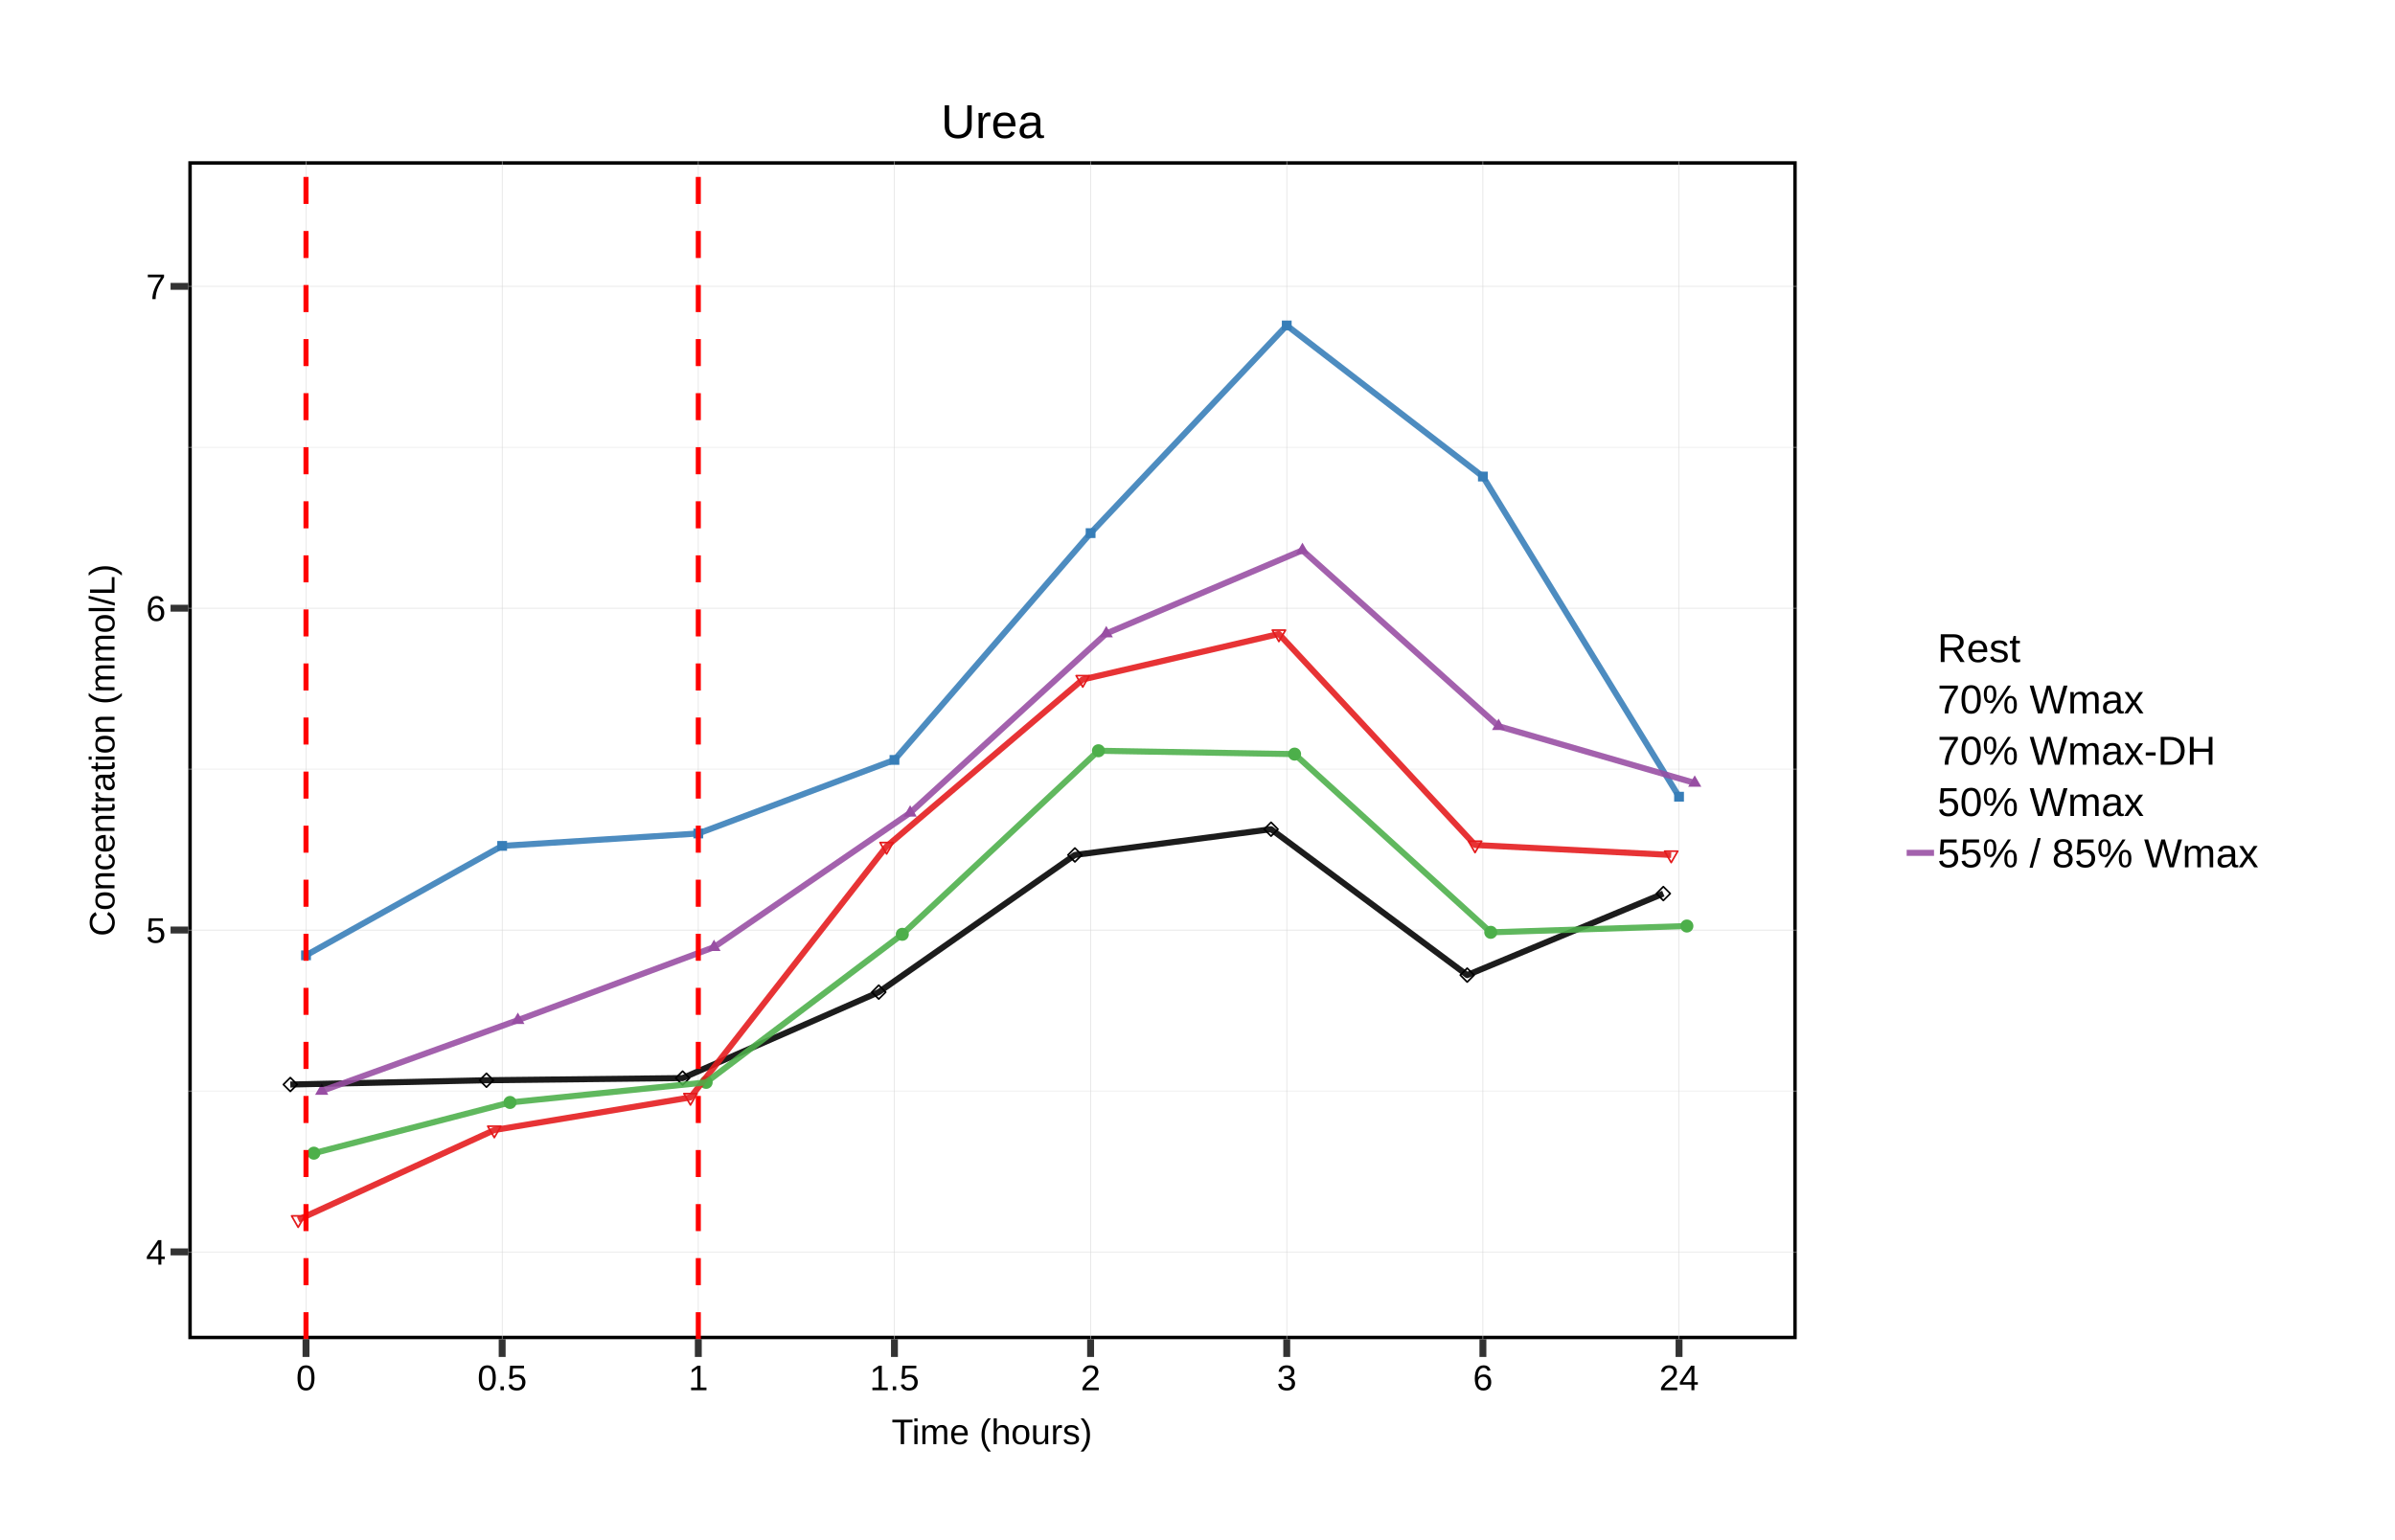
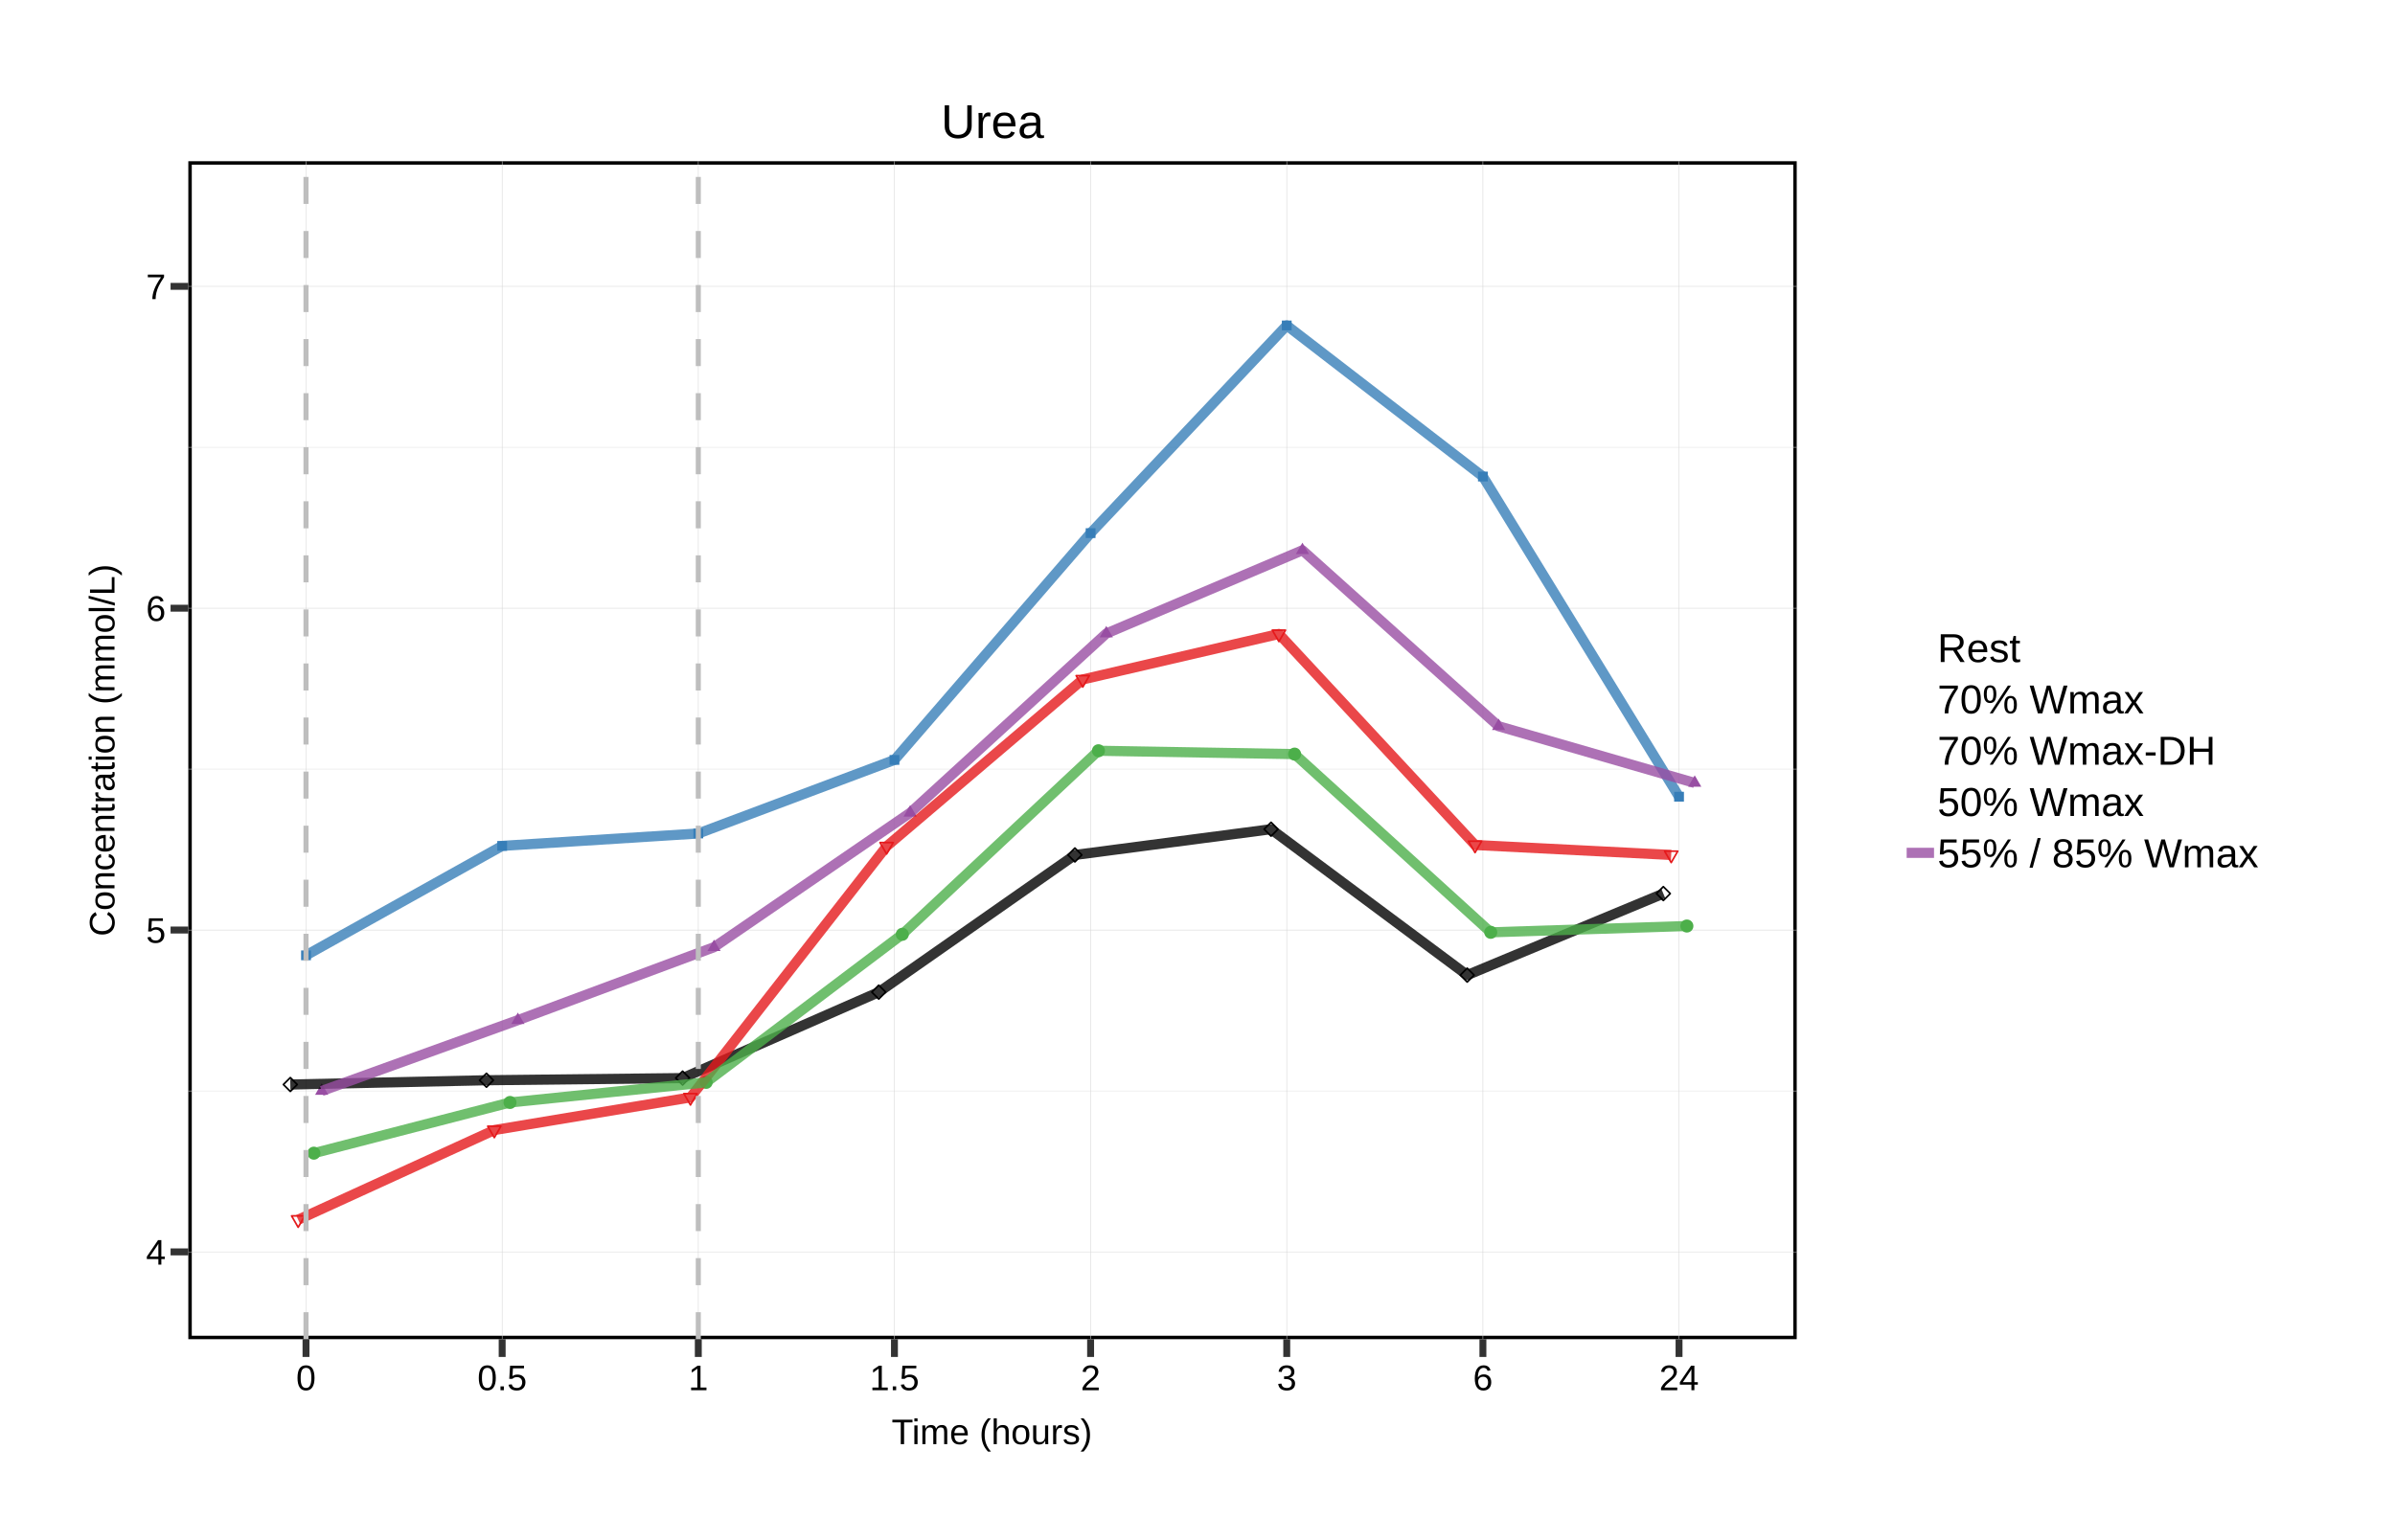
<svg xmlns="http://www.w3.org/2000/svg" viewBox="0 0 1008.00 648.00">
  <defs>
    <style type="text/css">
    line, polyline, path, rect, circle {
      fill: none;
      stroke: #000000;
      stroke-linecap: round;
      stroke-linejoin: round;
      stroke-miterlimit: 10.00;
    }
  </style>
  </defs>
  <rect width="100%" height="100%" style="stroke: none; fill: #FFFFFF;" />
  <rect x="0.00" y="0.00" width="1008.00" height="648.00" style="stroke-width: 2.91; stroke: #FFFFFF; fill: #FFFFFF;" />
  <defs>
    <clipPath id="cpNzkuMjYxNHw3NTYuMjAxfDU2My44MTV8NjcuODY3NA==">
      <rect x="79.26" y="67.87" width="676.94" height="495.95" />
    </clipPath>
  </defs>
  <rect x="79.26" y="67.87" width="676.94" height="495.95" style="stroke-width: 2.91; fill: #FFFFFF;" clip-path="url(#cpNzkuMjYxNHw3NTYuMjAxfDU2My44MTV8NjcuODY3NA==)" />
  <polyline points="79.26,459.30 756.20,459.30 " style="stroke-width: 0.21; stroke: #E0E0E0; stroke-linecap: butt;" clip-path="url(#cpNzkuMjYxNHw3NTYuMjAxfDU2My44MTV8NjcuODY3NA==)" />
  <polyline points="79.26,323.80 756.20,323.80 " style="stroke-width: 0.21; stroke: #E0E0E0; stroke-linecap: butt;" clip-path="url(#cpNzkuMjYxNHw3NTYuMjAxfDU2My44MTV8NjcuODY3NA==)" />
  <polyline points="79.26,188.31 756.20,188.31 " style="stroke-width: 0.21; stroke: #E0E0E0; stroke-linecap: butt;" clip-path="url(#cpNzkuMjYxNHw3NTYuMjAxfDU2My44MTV8NjcuODY3NA==)" />
  <polyline points="79.26,527.05 756.20,527.05 " style="stroke-width: 0.21; stroke: #D4D4D4; stroke-linecap: butt;" clip-path="url(#cpNzkuMjYxNHw3NTYuMjAxfDU2My44MTV8NjcuODY3NA==)" />
  <polyline points="79.26,391.55 756.20,391.55 " style="stroke-width: 0.21; stroke: #D4D4D4; stroke-linecap: butt;" clip-path="url(#cpNzkuMjYxNHw3NTYuMjAxfDU2My44MTV8NjcuODY3NA==)" />
  <polyline points="79.26,256.06 756.20,256.06 " style="stroke-width: 0.21; stroke: #D4D4D4; stroke-linecap: butt;" clip-path="url(#cpNzkuMjYxNHw3NTYuMjAxfDU2My44MTV8NjcuODY3NA==)" />
  <polyline points="79.26,120.56 756.20,120.56 " style="stroke-width: 0.21; stroke: #D4D4D4; stroke-linecap: butt;" clip-path="url(#cpNzkuMjYxNHw3NTYuMjAxfDU2My44MTV8NjcuODY3NA==)" />
  <polyline points="128.79,563.82 128.79,67.87 " style="stroke-width: 0.21; stroke: #D4D4D4; stroke-linecap: butt;" clip-path="url(#cpNzkuMjYxNHw3NTYuMjAxfDU2My44MTV8NjcuODY3NA==)" />
  <polyline points="211.35,563.82 211.35,67.87 " style="stroke-width: 0.21; stroke: #D4D4D4; stroke-linecap: butt;" clip-path="url(#cpNzkuMjYxNHw3NTYuMjAxfDU2My44MTV8NjcuODY3NA==)" />
  <polyline points="293.90,563.82 293.90,67.87 " style="stroke-width: 0.21; stroke: #D4D4D4; stroke-linecap: butt;" clip-path="url(#cpNzkuMjYxNHw3NTYuMjAxfDU2My44MTV8NjcuODY3NA==)" />
  <polyline points="376.45,563.82 376.45,67.87 " style="stroke-width: 0.21; stroke: #D4D4D4; stroke-linecap: butt;" clip-path="url(#cpNzkuMjYxNHw3NTYuMjAxfDU2My44MTV8NjcuODY3NA==)" />
  <polyline points="459.01,563.82 459.01,67.87 " style="stroke-width: 0.21; stroke: #D4D4D4; stroke-linecap: butt;" clip-path="url(#cpNzkuMjYxNHw3NTYuMjAxfDU2My44MTV8NjcuODY3NA==)" />
  <polyline points="541.56,563.82 541.56,67.87 " style="stroke-width: 0.21; stroke: #D4D4D4; stroke-linecap: butt;" clip-path="url(#cpNzkuMjYxNHw3NTYuMjAxfDU2My44MTV8NjcuODY3NA==)" />
  <polyline points="624.12,563.82 624.12,67.87 " style="stroke-width: 0.21; stroke: #D4D4D4; stroke-linecap: butt;" clip-path="url(#cpNzkuMjYxNHw3NTYuMjAxfDU2My44MTV8NjcuODY3NA==)" />
  <polyline points="706.67,563.82 706.67,67.87 " style="stroke-width: 0.21; stroke: #D4D4D4; stroke-linecap: butt;" clip-path="url(#cpNzkuMjYxNHw3NTYuMjAxfDU2My44MTV8NjcuODY3NA==)" />
  <polyline points="135.40,456.09 138.17,460.90 132.62,460.90 " style="stroke-width: 0.71; stroke: none; fill: #984EA3;" clip-path="url(#cpNzkuMjYxNHw3NTYuMjAxfDU2My44MTV8NjcuODY3NA==)" />
  <circle cx="132.10" cy="485.49" r="2.06pt" style="stroke-width: 0.71; stroke: none; fill: #4DAF4A;" clip-path="url(#cpNzkuMjYxNHw3NTYuMjAxfDU2My44MTV8NjcuODY3NA==)" />
  <polyline points="126.73,404.26 130.86,404.26 130.86,400.14 126.73,400.14 " style="stroke-width: 0.71; stroke: none; fill: #377EB8;" clip-path="url(#cpNzkuMjYxNHw3NTYuMjAxfDU2My44MTV8NjcuODY3NA==)" />
  <polyline points="125.49,516.70 128.27,511.89 122.72,511.89 125.49,516.70 " style="stroke-width: 0.71; stroke: #E41A1C;" clip-path="url(#cpNzkuMjYxNHw3NTYuMjAxfDU2My44MTV8NjcuODY3NA==)" />
  <polyline points="119.27,456.59 122.19,453.67 125.10,456.59 122.19,459.50 119.27,456.59 " style="stroke-width: 0.71;" clip-path="url(#cpNzkuMjYxNHw3NTYuMjAxfDU2My44MTV8NjcuODY3NA==)" />
  <polyline points="217.95,426.28 220.73,431.09 215.18,431.09 " style="stroke-width: 0.71; stroke: none; fill: #984EA3;" clip-path="url(#cpNzkuMjYxNHw3NTYuMjAxfDU2My44MTV8NjcuODY3NA==)" />
  <circle cx="214.65" cy="464.14" r="2.06pt" style="stroke-width: 0.71; stroke: none; fill: #4DAF4A;" clip-path="url(#cpNzkuMjYxNHw3NTYuMjAxfDU2My44MTV8NjcuODY3NA==)" />
  <polyline points="209.29,358.18 213.41,358.18 213.41,354.06 209.29,354.06 " style="stroke-width: 0.71; stroke: none; fill: #377EB8;" clip-path="url(#cpNzkuMjYxNHw3NTYuMjAxfDU2My44MTV8NjcuODY3NA==)" />
  <polyline points="208.05,478.95 210.82,474.14 205.27,474.14 208.05,478.95 " style="stroke-width: 0.71; stroke: #E41A1C;" clip-path="url(#cpNzkuMjYxNHw3NTYuMjAxfDU2My44MTV8NjcuODY3NA==)" />
  <polyline points="201.83,454.79 204.74,451.87 207.66,454.79 204.74,457.70 201.83,454.79 " style="stroke-width: 0.71;" clip-path="url(#cpNzkuMjYxNHw3NTYuMjAxfDU2My44MTV8NjcuODY3NA==)" />
  <polyline points="300.51,395.57 303.28,400.38 297.73,400.38 " style="stroke-width: 0.71; stroke: none; fill: #984EA3;" clip-path="url(#cpNzkuMjYxNHw3NTYuMjAxfDU2My44MTV8NjcuODY3NA==)" />
  <circle cx="297.20" cy="455.68" r="2.06pt" style="stroke-width: 0.71; stroke: none; fill: #4DAF4A;" clip-path="url(#cpNzkuMjYxNHw3NTYuMjAxfDU2My44MTV8NjcuODY3NA==)" />
  <polyline points="291.84,352.96 295.96,352.96 295.96,348.84 291.84,348.84 " style="stroke-width: 0.71; stroke: none; fill: #377EB8;" clip-path="url(#cpNzkuMjYxNHw3NTYuMjAxfDU2My44MTV8NjcuODY3NA==)" />
  <polyline points="290.60,465.21 293.37,460.41 287.82,460.41 290.60,465.21 " style="stroke-width: 0.71; stroke: #E41A1C;" clip-path="url(#cpNzkuMjYxNHw3NTYuMjAxfDU2My44MTV8NjcuODY3NA==)" />
  <polyline points="284.38,453.88 287.30,450.96 290.21,453.88 287.30,456.79 284.38,453.88 " style="stroke-width: 0.71;" clip-path="url(#cpNzkuMjYxNHw3NTYuMjAxfDU2My44MTV8NjcuODY3NA==)" />
  <polyline points="383.06,338.98 385.84,343.79 380.28,343.79 " style="stroke-width: 0.71; stroke: none; fill: #984EA3;" clip-path="url(#cpNzkuMjYxNHw3NTYuMjAxfDU2My44MTV8NjcuODY3NA==)" />
  <circle cx="379.76" cy="393.35" r="2.06pt" style="stroke-width: 0.71; stroke: none; fill: #4DAF4A;" clip-path="url(#cpNzkuMjYxNHw3NTYuMjAxfDU2My44MTV8NjcuODY3NA==)" />
  <polyline points="374.39,321.99 378.52,321.99 378.52,317.87 374.39,317.87 " style="stroke-width: 0.71; stroke: none; fill: #377EB8;" clip-path="url(#cpNzkuMjYxNHw3NTYuMjAxfDU2My44MTV8NjcuODY3NA==)" />
  <polyline points="373.15,359.53 375.93,354.72 370.38,354.72 373.15,359.53 " style="stroke-width: 0.71; stroke: #E41A1C;" clip-path="url(#cpNzkuMjYxNHw3NTYuMjAxfDU2My44MTV8NjcuODY3NA==)" />
  <polyline points="366.93,417.69 369.85,414.77 372.77,417.69 369.85,420.60 366.93,417.69 " style="stroke-width: 0.71;" clip-path="url(#cpNzkuMjYxNHw3NTYuMjAxfDU2My44MTV8NjcuODY3NA==)" />
  <polyline points="465.61,263.50 468.39,268.31 462.84,268.31 " style="stroke-width: 0.71; stroke: none; fill: #984EA3;" clip-path="url(#cpNzkuMjYxNHw3NTYuMjAxfDU2My44MTV8NjcuODY3NA==)" />
  <circle cx="462.31" cy="316.07" r="2.06pt" style="stroke-width: 0.71; stroke: none; fill: #4DAF4A;" clip-path="url(#cpNzkuMjYxNHw3NTYuMjAxfDU2My44MTV8NjcuODY3NA==)" />
  <polyline points="456.95,226.51 461.07,226.51 461.07,222.38 456.95,222.38 " style="stroke-width: 0.71; stroke: none; fill: #377EB8;" clip-path="url(#cpNzkuMjYxNHw3NTYuMjAxfDU2My44MTV8NjcuODY3NA==)" />
  <polyline points="455.71,289.26 458.48,284.45 452.93,284.45 455.71,289.26 " style="stroke-width: 0.71; stroke: #E41A1C;" clip-path="url(#cpNzkuMjYxNHw3NTYuMjAxfDU2My44MTV8NjcuODY3NA==)" />
  <polyline points="449.49,359.94 452.40,357.02 455.32,359.94 452.40,362.86 449.49,359.94 " style="stroke-width: 0.71;" clip-path="url(#cpNzkuMjYxNHw3NTYuMjAxfDU2My44MTV8NjcuODY3NA==)" />
  <polyline points="548.17,228.46 550.94,233.27 545.39,233.27 " style="stroke-width: 0.71; stroke: none; fill: #984EA3;" clip-path="url(#cpNzkuMjYxNHw3NTYuMjAxfDU2My44MTV8NjcuODY3NA==)" />
  <circle cx="544.86" cy="317.48" r="2.06pt" style="stroke-width: 0.71; stroke: none; fill: #4DAF4A;" clip-path="url(#cpNzkuMjYxNHw3NTYuMjAxfDU2My44MTV8NjcuODY3NA==)" />
  <polyline points="539.50,139.07 543.62,139.07 543.62,134.95 539.50,134.95 " style="stroke-width: 0.71; stroke: none; fill: #377EB8;" clip-path="url(#cpNzkuMjYxNHw3NTYuMjAxfDU2My44MTV8NjcuODY3NA==)" />
  <polyline points="538.26,270.10 541.04,265.29 535.48,265.29 538.26,270.10 " style="stroke-width: 0.71; stroke: #E41A1C;" clip-path="url(#cpNzkuMjYxNHw3NTYuMjAxfDU2My44MTV8NjcuODY3NA==)" />
  <polyline points="532.04,349.10 534.96,346.19 537.87,349.10 534.96,352.02 532.04,349.10 " style="stroke-width: 0.71;" clip-path="url(#cpNzkuMjYxNHw3NTYuMjAxfDU2My44MTV8NjcuODY3NA==)" />
  <polyline points="630.72,302.54 633.50,307.35 627.94,307.35 " style="stroke-width: 0.71; stroke: none; fill: #984EA3;" clip-path="url(#cpNzkuMjYxNHw3NTYuMjAxfDU2My44MTV8NjcuODY3NA==)" />
  <circle cx="627.42" cy="392.51" r="2.06pt" style="stroke-width: 0.71; stroke: none; fill: #4DAF4A;" clip-path="url(#cpNzkuMjYxNHw3NTYuMjAxfDU2My44MTV8NjcuODY3NA==)" />
  <polyline points="622.05,202.69 626.18,202.69 626.18,198.56 622.05,198.56 " style="stroke-width: 0.71; stroke: none; fill: #377EB8;" clip-path="url(#cpNzkuMjYxNHw3NTYuMjAxfDU2My44MTV8NjcuODY3NA==)" />
  <polyline points="620.81,358.95 623.59,354.14 618.04,354.14 620.81,358.95 " style="stroke-width: 0.71; stroke: #E41A1C;" clip-path="url(#cpNzkuMjYxNHw3NTYuMjAxfDU2My44MTV8NjcuODY3NA==)" />
  <polyline points="614.60,410.52 617.51,407.60 620.43,410.52 617.51,413.44 614.60,410.52 " style="stroke-width: 0.71;" clip-path="url(#cpNzkuMjYxNHw3NTYuMjAxfDU2My44MTV8NjcuODY3NA==)" />
  <polyline points="713.27,326.41 716.05,331.22 710.50,331.22 " style="stroke-width: 0.71; stroke: none; fill: #984EA3;" clip-path="url(#cpNzkuMjYxNHw3NTYuMjAxfDU2My44MTV8NjcuODY3NA==)" />
  <circle cx="709.97" cy="389.86" r="2.06pt" style="stroke-width: 0.71; stroke: none; fill: #4DAF4A;" clip-path="url(#cpNzkuMjYxNHw3NTYuMjAxfDU2My44MTV8NjcuODY3NA==)" />
  <polyline points="704.61,337.48 708.73,337.48 708.73,333.35 704.61,333.35 " style="stroke-width: 0.71; stroke: none; fill: #377EB8;" clip-path="url(#cpNzkuMjYxNHw3NTYuMjAxfDU2My44MTV8NjcuODY3NA==)" />
  <polyline points="703.37,363.15 706.14,358.34 700.59,358.34 703.37,363.15 " style="stroke-width: 0.71; stroke: #E41A1C;" clip-path="url(#cpNzkuMjYxNHw3NTYuMjAxfDU2My44MTV8NjcuODY3NA==)" />
  <polyline points="697.15,376.20 700.06,373.28 702.98,376.20 700.06,379.11 697.15,376.20 " style="stroke-width: 0.71;" clip-path="url(#cpNzkuMjYxNHw3NTYuMjAxfDU2My44MTV8NjcuODY3NA==)" />
-   <polyline points="122.19,456.59 204.74,454.79 287.30,453.88 369.85,417.69 452.40,359.94 534.96,349.10 617.51,410.52 700.06,376.20 " style="stroke-width: 2.56; stroke: #000000; stroke-opacity: 0.89; stroke-linecap: butt;" clip-path="url(#cpNzkuMjYxNHw3NTYuMjAxfDU2My44MTV8NjcuODY3NA==)" />
-   <polyline points="125.49,513.50 208.05,475.75 290.60,462.01 373.15,356.32 455.71,286.05 538.26,266.90 620.81,355.74 703.37,359.94 " style="stroke-width: 2.56; stroke: #E41A1C; stroke-opacity: 0.89; stroke-linecap: butt;" clip-path="url(#cpNzkuMjYxNHw3NTYuMjAxfDU2My44MTV8NjcuODY3NA==)" />
-   <polyline points="128.79,402.20 211.35,356.12 293.90,350.90 376.45,319.93 459.01,224.45 541.56,137.01 624.12,200.63 706.67,335.42 " style="stroke-width: 2.56; stroke: #377EB8; stroke-opacity: 0.89; stroke-linecap: butt;" clip-path="url(#cpNzkuMjYxNHw3NTYuMjAxfDU2My44MTV8NjcuODY3NA==)" />
-   <polyline points="132.10,485.49 214.65,464.14 297.20,455.68 379.76,393.35 462.31,316.07 544.86,317.48 627.42,392.51 709.97,389.86 " style="stroke-width: 2.56; stroke: #4DAF4A; stroke-opacity: 0.89; stroke-linecap: butt;" clip-path="url(#cpNzkuMjYxNHw3NTYuMjAxfDU2My44MTV8NjcuODY3NA==)" />
-   <polyline points="135.40,459.30 217.95,429.49 300.51,398.77 383.06,342.19 465.61,266.71 548.17,231.67 630.72,305.74 713.27,329.62 " style="stroke-width: 2.56; stroke: #984EA3; stroke-opacity: 0.89; stroke-linecap: butt;" clip-path="url(#cpNzkuMjYxNHw3NTYuMjAxfDU2My44MTV8NjcuODY3NA==)" />
-   <line x1="128.79" y1="563.82" x2="128.79" y2="67.87" style="stroke-width: 2.13; stroke: #FF0000; stroke-dasharray: 11.38,11.38; stroke-linecap: butt;" clip-path="url(#cpNzkuMjYxNHw3NTYuMjAxfDU2My44MTV8NjcuODY3NA==)" />
-   <line x1="293.90" y1="563.82" x2="293.90" y2="67.87" style="stroke-width: 2.13; stroke: #FF0000; stroke-dasharray: 11.38,11.38; stroke-linecap: butt;" clip-path="url(#cpNzkuMjYxNHw3NTYuMjAxfDU2My44MTV8NjcuODY3NA==)" />
+   <polyline points="122.19,456.59 204.74,454.79 287.30,453.88 369.85,417.69 452.40,359.94 534.96,349.10 617.51,410.52 700.06,376.20 " style="stroke-width: 4.27; stroke: #000000; stroke-opacity: 0.80; stroke-linecap: butt;" clip-path="url(#cpNzkuMjYxNHw3NTYuMjAxfDU2My44MTV8NjcuODY3NA==)" />
+   <polyline points="125.49,513.50 208.05,475.75 290.60,462.01 373.15,356.32 455.71,286.05 538.26,266.90 620.81,355.74 703.37,359.94 " style="stroke-width: 4.27; stroke: #E41A1C; stroke-opacity: 0.80; stroke-linecap: butt;" clip-path="url(#cpNzkuMjYxNHw3NTYuMjAxfDU2My44MTV8NjcuODY3NA==)" />
+   <polyline points="128.79,402.20 211.35,356.12 293.90,350.90 376.45,319.93 459.01,224.45 541.56,137.01 624.12,200.63 706.67,335.42 " style="stroke-width: 4.27; stroke: #377EB8; stroke-opacity: 0.80; stroke-linecap: butt;" clip-path="url(#cpNzkuMjYxNHw3NTYuMjAxfDU2My44MTV8NjcuODY3NA==)" />
+   <polyline points="132.10,485.49 214.65,464.14 297.20,455.68 379.76,393.35 462.31,316.07 544.86,317.48 627.42,392.51 709.97,389.86 " style="stroke-width: 4.27; stroke: #4DAF4A; stroke-opacity: 0.80; stroke-linecap: butt;" clip-path="url(#cpNzkuMjYxNHw3NTYuMjAxfDU2My44MTV8NjcuODY3NA==)" />
+   <polyline points="135.40,459.30 217.95,429.49 300.51,398.77 383.06,342.19 465.61,266.71 548.17,231.67 630.72,305.74 713.27,329.62 " style="stroke-width: 4.27; stroke: #984EA3; stroke-opacity: 0.80; stroke-linecap: butt;" clip-path="url(#cpNzkuMjYxNHw3NTYuMjAxfDU2My44MTV8NjcuODY3NA==)" />
+   <line x1="128.79" y1="563.82" x2="128.79" y2="67.87" style="stroke-width: 2.13; stroke: #BEBEBE; stroke-dasharray: 11.38,11.38; stroke-linecap: butt;" clip-path="url(#cpNzkuMjYxNHw3NTYuMjAxfDU2My44MTV8NjcuODY3NA==)" />
+   <line x1="293.90" y1="563.82" x2="293.90" y2="67.87" style="stroke-width: 2.13; stroke: #BEBEBE; stroke-dasharray: 11.38,11.38; stroke-linecap: butt;" clip-path="url(#cpNzkuMjYxNHw3NTYuMjAxfDU2My44MTV8NjcuODY3NA==)" />
  <defs>
    <clipPath id="cpMHwxMDA4fDY0OHww">
      <rect x="0.00" y="0.00" width="1008.00" height="648.00" />
    </clipPath>
  </defs>
  <g clip-path="url(#cpMHwxMDA4fDY0OHww)">
    <text x="61.45" y="532.41" style="font-size: 15.00px; font-family: Arial;" textLength="8.34px" lengthAdjust="spacingAndGlyphs">4</text>
  </g>
  <g clip-path="url(#cpMHwxMDA4fDY0OHww)">
    <text x="61.45" y="396.92" style="font-size: 15.00px; font-family: Arial;" textLength="8.34px" lengthAdjust="spacingAndGlyphs">5</text>
  </g>
  <g clip-path="url(#cpMHwxMDA4fDY0OHww)">
    <text x="61.45" y="261.42" style="font-size: 15.00px; font-family: Arial;" textLength="8.34px" lengthAdjust="spacingAndGlyphs">6</text>
  </g>
  <g clip-path="url(#cpMHwxMDA4fDY0OHww)">
    <text x="61.45" y="125.93" style="font-size: 15.00px; font-family: Arial;" textLength="8.34px" lengthAdjust="spacingAndGlyphs">7</text>
  </g>
  <polyline points="71.79,527.05 79.26,527.05 " style="stroke-width: 2.91; stroke: #333333; stroke-linecap: butt;" clip-path="url(#cpMHwxMDA4fDY0OHww)" />
  <polyline points="71.79,391.55 79.26,391.55 " style="stroke-width: 2.91; stroke: #333333; stroke-linecap: butt;" clip-path="url(#cpMHwxMDA4fDY0OHww)" />
  <polyline points="71.79,256.06 79.26,256.06 " style="stroke-width: 2.91; stroke: #333333; stroke-linecap: butt;" clip-path="url(#cpMHwxMDA4fDY0OHww)" />
  <polyline points="71.79,120.56 79.26,120.56 " style="stroke-width: 2.91; stroke: #333333; stroke-linecap: butt;" clip-path="url(#cpMHwxMDA4fDY0OHww)" />
  <polyline points="128.79,571.29 128.79,563.82 " style="stroke-width: 2.91; stroke: #333333; stroke-linecap: butt;" clip-path="url(#cpMHwxMDA4fDY0OHww)" />
  <polyline points="211.35,571.29 211.35,563.82 " style="stroke-width: 2.91; stroke: #333333; stroke-linecap: butt;" clip-path="url(#cpMHwxMDA4fDY0OHww)" />
  <polyline points="293.90,571.29 293.90,563.82 " style="stroke-width: 2.91; stroke: #333333; stroke-linecap: butt;" clip-path="url(#cpMHwxMDA4fDY0OHww)" />
  <polyline points="376.45,571.29 376.45,563.82 " style="stroke-width: 2.91; stroke: #333333; stroke-linecap: butt;" clip-path="url(#cpMHwxMDA4fDY0OHww)" />
  <polyline points="459.01,571.29 459.01,563.82 " style="stroke-width: 2.91; stroke: #333333; stroke-linecap: butt;" clip-path="url(#cpMHwxMDA4fDY0OHww)" />
  <polyline points="541.56,571.29 541.56,563.82 " style="stroke-width: 2.91; stroke: #333333; stroke-linecap: butt;" clip-path="url(#cpMHwxMDA4fDY0OHww)" />
  <polyline points="624.12,571.29 624.12,563.82 " style="stroke-width: 2.91; stroke: #333333; stroke-linecap: butt;" clip-path="url(#cpMHwxMDA4fDY0OHww)" />
  <polyline points="706.67,571.29 706.67,563.82 " style="stroke-width: 2.91; stroke: #333333; stroke-linecap: butt;" clip-path="url(#cpMHwxMDA4fDY0OHww)" />
  <g clip-path="url(#cpMHwxMDA4fDY0OHww)">
    <text x="124.62" y="585.28" style="font-size: 15.00px; font-family: Arial;" textLength="8.34px" lengthAdjust="spacingAndGlyphs">0</text>
  </g>
  <g clip-path="url(#cpMHwxMDA4fDY0OHww)">
    <text x="200.92" y="585.28" style="font-size: 15.00px; font-family: Arial;" textLength="20.85px" lengthAdjust="spacingAndGlyphs">0.5</text>
  </g>
  <g clip-path="url(#cpMHwxMDA4fDY0OHww)">
    <text x="289.73" y="585.28" style="font-size: 15.00px; font-family: Arial;" textLength="8.34px" lengthAdjust="spacingAndGlyphs">1</text>
  </g>
  <g clip-path="url(#cpMHwxMDA4fDY0OHww)">
    <text x="366.03" y="585.28" style="font-size: 15.00px; font-family: Arial;" textLength="20.85px" lengthAdjust="spacingAndGlyphs">1.5</text>
  </g>
  <g clip-path="url(#cpMHwxMDA4fDY0OHww)">
    <text x="454.84" y="585.28" style="font-size: 15.00px; font-family: Arial;" textLength="8.34px" lengthAdjust="spacingAndGlyphs">2</text>
  </g>
  <g clip-path="url(#cpMHwxMDA4fDY0OHww)">
    <text x="537.39" y="585.28" style="font-size: 15.00px; font-family: Arial;" textLength="8.34px" lengthAdjust="spacingAndGlyphs">3</text>
  </g>
  <g clip-path="url(#cpMHwxMDA4fDY0OHww)">
    <text x="619.94" y="585.28" style="font-size: 15.00px; font-family: Arial;" textLength="8.34px" lengthAdjust="spacingAndGlyphs">6</text>
  </g>
  <g clip-path="url(#cpMHwxMDA4fDY0OHww)">
    <text x="698.33" y="585.28" style="font-size: 15.00px; font-family: Arial;" textLength="16.68px" lengthAdjust="spacingAndGlyphs">24</text>
  </g>
  <g clip-path="url(#cpMHwxMDA4fDY0OHww)">
    <text x="375.23" y="608.01" style="font-size: 15.00px; font-family: Arial;" textLength="85.01px" lengthAdjust="spacingAndGlyphs">Time (hours)</text>
  </g>
  <g clip-path="url(#cpMHwxMDA4fDY0OHww)">
    <text transform="translate(48.19,394.20) rotate(-90)" style="font-size: 15.00px; font-family: Arial;" textLength="156.72px" lengthAdjust="spacingAndGlyphs">Concentration (mmol/L)</text>
  </g>
  <rect x="786.09" y="246.90" width="179.39" height="137.89" style="stroke-width: 2.91; stroke: none; fill: #FFFFFF;" clip-path="url(#cpMHwxMDA4fDY0OHww)" />
  <rect x="801.03" y="261.84" width="14.40" height="21.60" style="stroke-width: 36.28; stroke: #FFFFFF; fill: #FFFFFF;" clip-path="url(#cpMHwxMDA4fDY0OHww)" />
-   <line x1="802.47" y1="272.64" x2="813.99" y2="272.64" style="stroke-width: 2.56; stroke: #000000; stroke-opacity: 0.89; stroke-linecap: butt;" clip-path="url(#cpMHwxMDA4fDY0OHww)" />
+   <line x1="802.47" y1="272.64" x2="813.99" y2="272.64" style="stroke-width: 4.27; stroke: #000000; stroke-opacity: 0.80; stroke-linecap: butt;" clip-path="url(#cpMHwxMDA4fDY0OHww)" />
  <rect x="801.03" y="283.44" width="14.40" height="21.60" style="stroke-width: 36.28; stroke: #FFFFFF; fill: #FFFFFF;" clip-path="url(#cpMHwxMDA4fDY0OHww)" />
-   <line x1="802.47" y1="294.24" x2="813.99" y2="294.24" style="stroke-width: 2.56; stroke: #E41A1C; stroke-opacity: 0.89; stroke-linecap: butt;" clip-path="url(#cpMHwxMDA4fDY0OHww)" />
+   <line x1="802.47" y1="294.24" x2="813.99" y2="294.24" style="stroke-width: 4.27; stroke: #E41A1C; stroke-opacity: 0.80; stroke-linecap: butt;" clip-path="url(#cpMHwxMDA4fDY0OHww)" />
  <rect x="801.03" y="305.04" width="14.40" height="21.60" style="stroke-width: 36.28; stroke: #FFFFFF; fill: #FFFFFF;" clip-path="url(#cpMHwxMDA4fDY0OHww)" />
-   <line x1="802.47" y1="315.84" x2="813.99" y2="315.84" style="stroke-width: 2.56; stroke: #377EB8; stroke-opacity: 0.89; stroke-linecap: butt;" clip-path="url(#cpMHwxMDA4fDY0OHww)" />
+   <line x1="802.47" y1="315.84" x2="813.99" y2="315.84" style="stroke-width: 4.27; stroke: #377EB8; stroke-opacity: 0.80; stroke-linecap: butt;" clip-path="url(#cpMHwxMDA4fDY0OHww)" />
  <rect x="801.03" y="326.64" width="14.40" height="21.60" style="stroke-width: 36.28; stroke: #FFFFFF; fill: #FFFFFF;" clip-path="url(#cpMHwxMDA4fDY0OHww)" />
-   <line x1="802.47" y1="337.44" x2="813.99" y2="337.44" style="stroke-width: 2.56; stroke: #4DAF4A; stroke-opacity: 0.89; stroke-linecap: butt;" clip-path="url(#cpMHwxMDA4fDY0OHww)" />
+   <line x1="802.47" y1="337.44" x2="813.99" y2="337.44" style="stroke-width: 4.27; stroke: #4DAF4A; stroke-opacity: 0.80; stroke-linecap: butt;" clip-path="url(#cpMHwxMDA4fDY0OHww)" />
  <rect x="801.03" y="348.24" width="14.40" height="21.60" style="stroke-width: 36.28; stroke: #FFFFFF; fill: #FFFFFF;" clip-path="url(#cpMHwxMDA4fDY0OHww)" />
-   <line x1="802.47" y1="359.04" x2="813.99" y2="359.04" style="stroke-width: 2.56; stroke: #984EA3; stroke-opacity: 0.89; stroke-linecap: butt;" clip-path="url(#cpMHwxMDA4fDY0OHww)" />
+   <line x1="802.47" y1="359.04" x2="813.99" y2="359.04" style="stroke-width: 4.27; stroke: #984EA3; stroke-opacity: 0.80; stroke-linecap: butt;" clip-path="url(#cpMHwxMDA4fDY0OHww)" />
  <g clip-path="url(#cpMHwxMDA4fDY0OHww)">
    <text x="815.43" y="278.73" style="font-size: 17.00px; font-family: Arial;" textLength="34.95px" lengthAdjust="spacingAndGlyphs">Rest</text>
  </g>
  <g clip-path="url(#cpMHwxMDA4fDY0OHww)">
    <text x="815.43" y="300.33" style="font-size: 17.00px; font-family: Arial;" textLength="86.91px" lengthAdjust="spacingAndGlyphs">70% Wmax</text>
  </g>
  <g clip-path="url(#cpMHwxMDA4fDY0OHww)">
    <text x="815.43" y="321.93" style="font-size: 17.00px; font-family: Arial;" textLength="117.12px" lengthAdjust="spacingAndGlyphs">70% Wmax-DH</text>
  </g>
  <g clip-path="url(#cpMHwxMDA4fDY0OHww)">
    <text x="815.43" y="343.53" style="font-size: 17.00px; font-family: Arial;" textLength="86.91px" lengthAdjust="spacingAndGlyphs">50% Wmax</text>
  </g>
  <g clip-path="url(#cpMHwxMDA4fDY0OHww)">
    <text x="815.43" y="365.13" style="font-size: 17.00px; font-family: Arial;" textLength="135.10px" lengthAdjust="spacingAndGlyphs">55% / 85% Wmax</text>
  </g>
  <g clip-path="url(#cpMHwxMDA4fDY0OHww)">
    <text x="396.06" y="58.10" style="font-size: 20.00px; font-family: Arial;" textLength="43.35px" lengthAdjust="spacingAndGlyphs">Urea</text>
  </g>
</svg>
